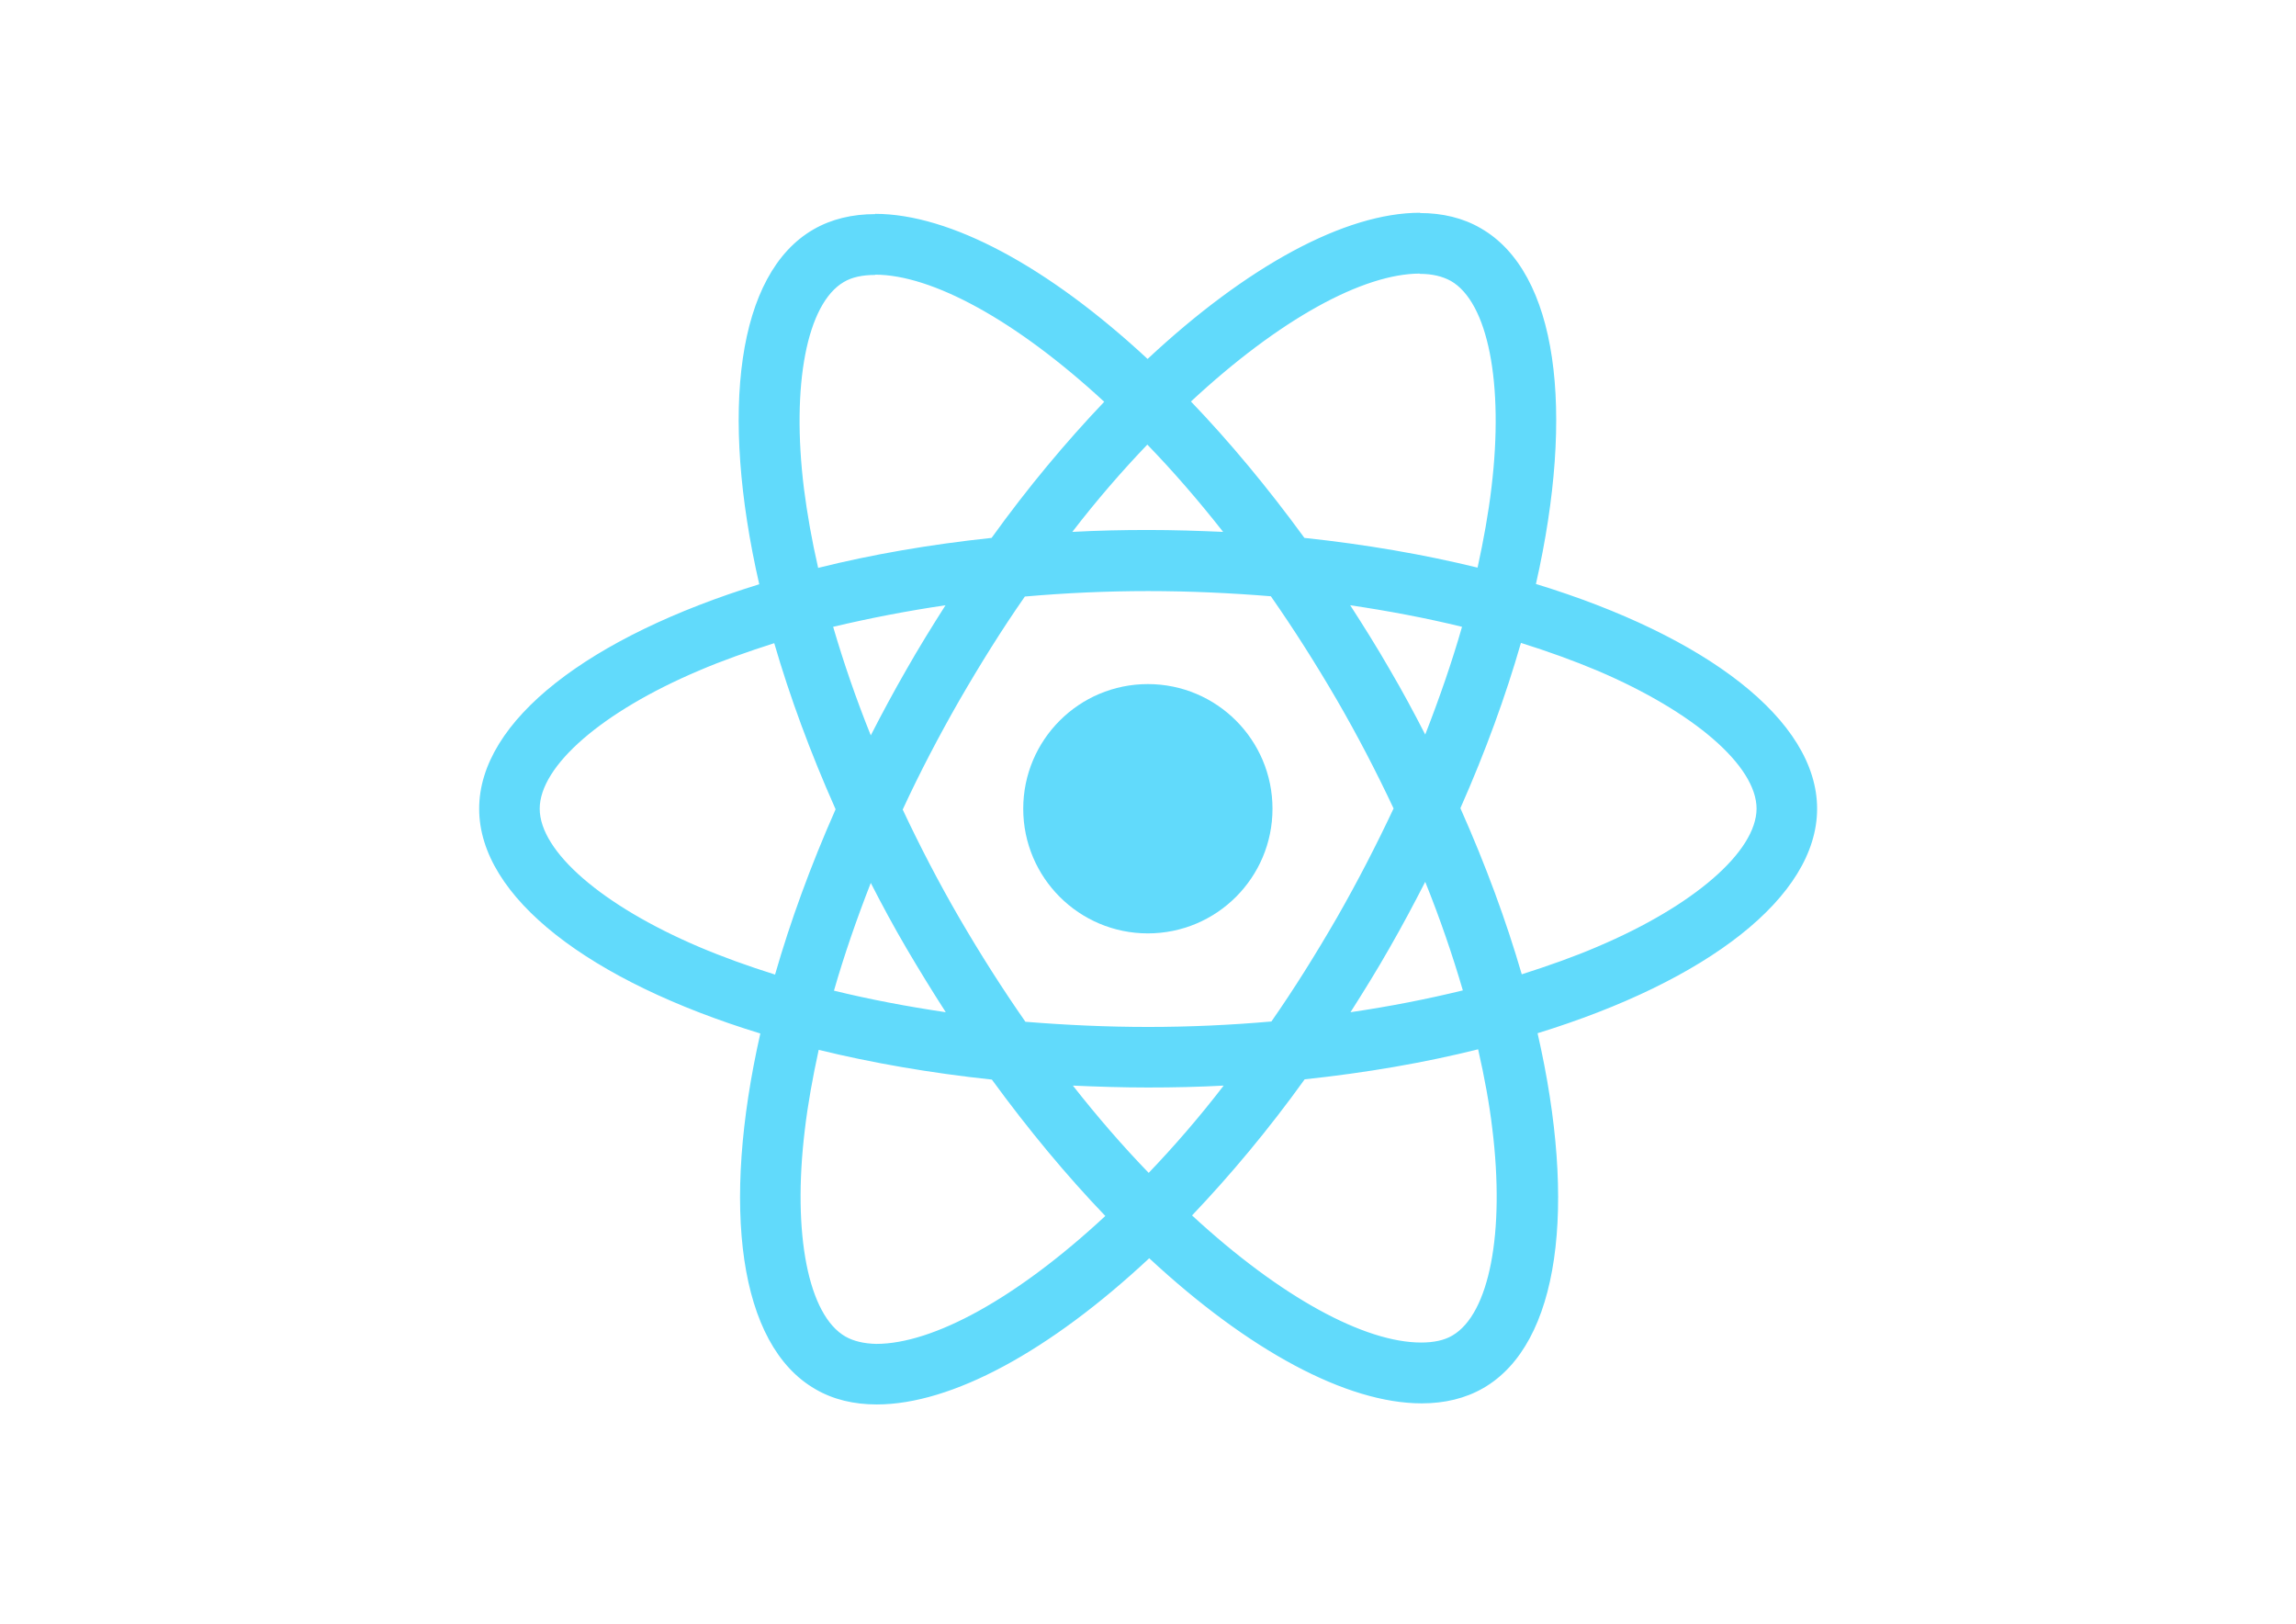
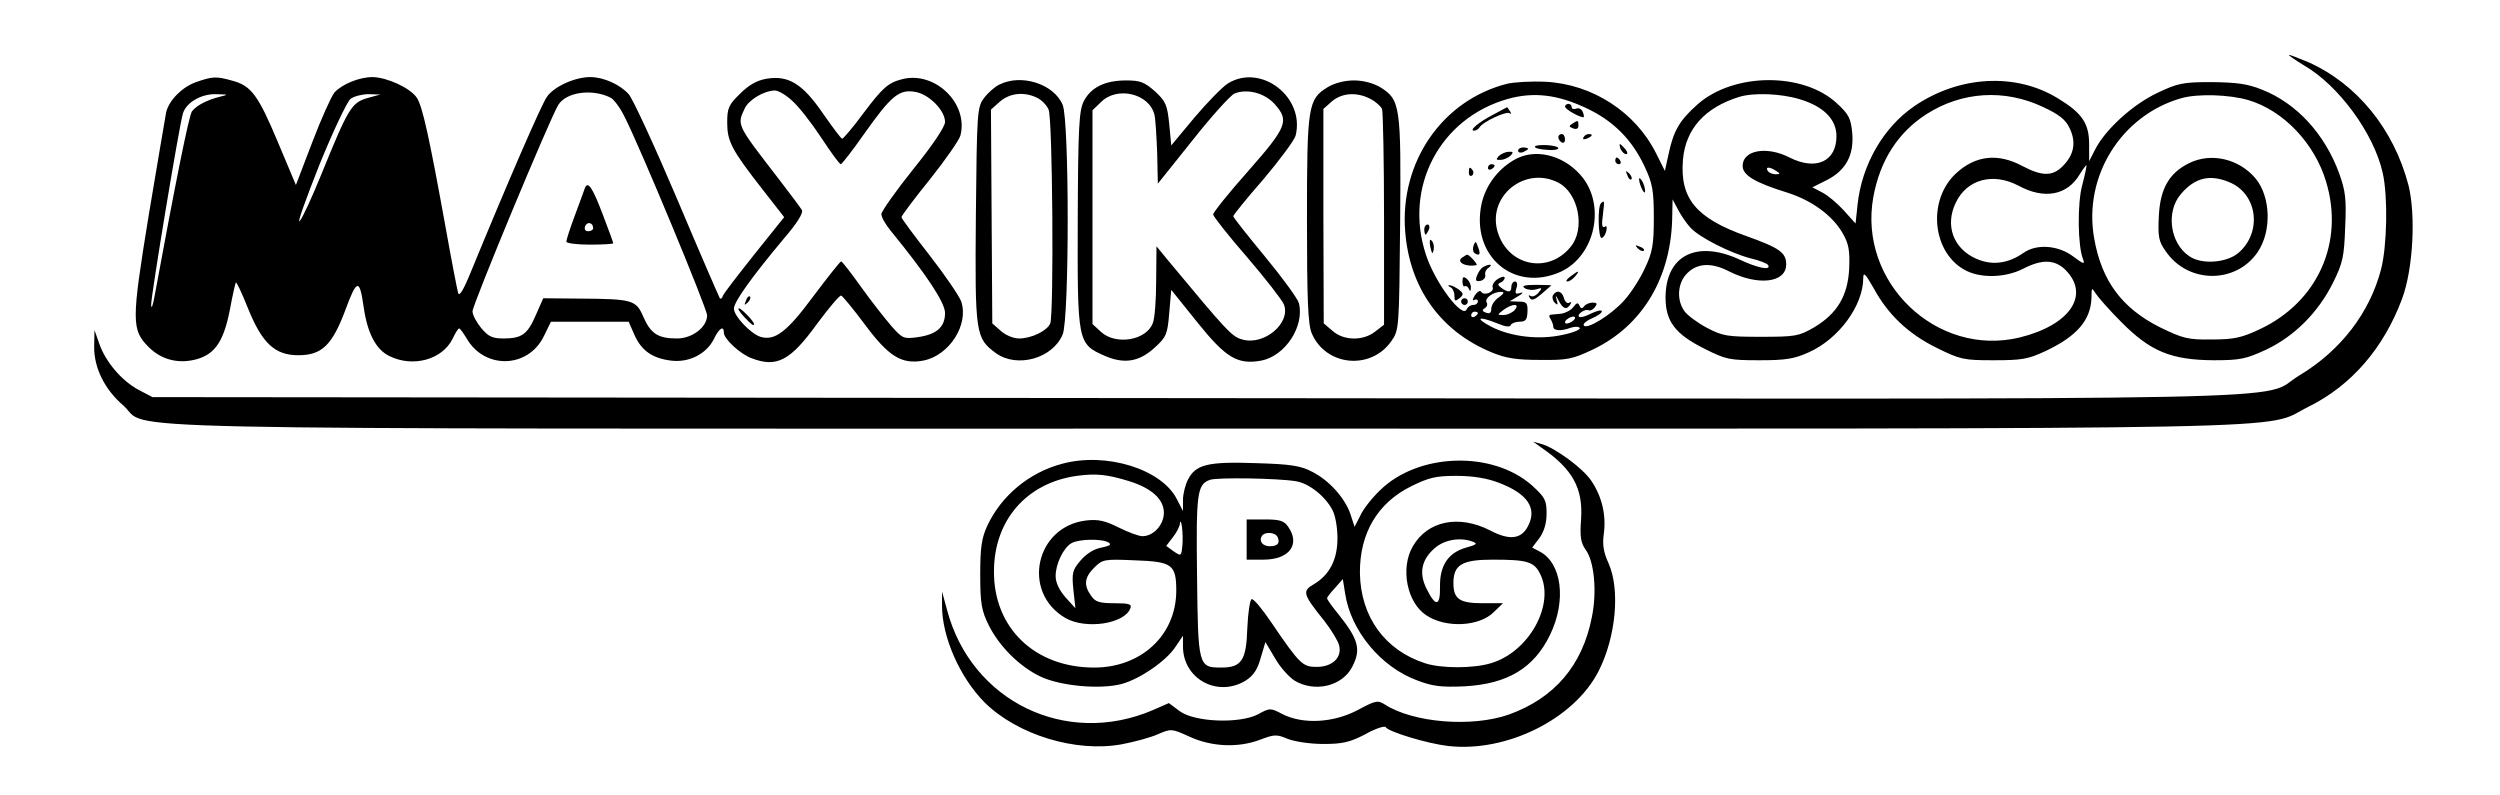
- <svg xmlns="http://www.w3.org/2000/svg" viewBox="0 0 841.9 595.3">
-   <g fill="#61DAFB">
-     <path d="M666.3 296.5c0-32.5-40.7-63.3-103.1-82.4 14.4-63.6 8-114.2-20.2-130.4-6.5-3.8-14.1-5.6-22.4-5.6v22.3c4.6 0 8.3.9 11.4 2.6 13.6 7.8 19.5 37.5 14.9 75.7-1.1 9.4-2.9 19.3-5.1 29.4-19.6-4.8-41-8.5-63.5-10.9-13.5-18.5-27.5-35.3-41.6-50 32.6-30.3 63.2-46.9 84-46.9V78c-27.5 0-63.5 19.6-99.9 53.6-36.4-33.8-72.4-53.2-99.9-53.2v22.3c20.7 0 51.4 16.5 84 46.6-14 14.7-28 31.4-41.3 49.9-22.6 2.4-44 6.1-63.6 11-2.3-10-4-19.7-5.2-29-4.7-38.2 1.1-67.9 14.6-75.8 3-1.8 6.9-2.6 11.5-2.6V78.5c-8.4 0-16 1.8-22.6 5.6-28.1 16.2-34.4 66.7-19.9 130.1-62.2 19.2-102.7 49.9-102.7 82.3 0 32.5 40.7 63.3 103.1 82.4-14.4 63.6-8 114.2 20.2 130.4 6.5 3.8 14.1 5.6 22.5 5.6 27.5 0 63.5-19.6 99.9-53.6 36.4 33.8 72.4 53.2 99.9 53.2 8.4 0 16-1.8 22.6-5.6 28.1-16.2 34.4-66.7 19.9-130.1 62-19.1 102.5-49.9 102.5-82.3zm-130.2-66.7c-3.7 12.9-8.3 26.2-13.5 39.5-4.1-8-8.4-16-13.1-24-4.6-8-9.5-15.8-14.4-23.4 14.2 2.1 27.9 4.7 41 7.9zm-45.8 106.5c-7.8 13.5-15.8 26.3-24.1 38.2-14.9 1.3-30 2-45.2 2-15.1 0-30.2-.7-45-1.9-8.3-11.9-16.4-24.6-24.2-38-7.6-13.1-14.5-26.4-20.8-39.8 6.2-13.4 13.2-26.8 20.7-39.9 7.8-13.5 15.8-26.3 24.1-38.2 14.9-1.3 30-2 45.2-2 15.1 0 30.2.7 45 1.9 8.3 11.9 16.4 24.6 24.2 38 7.6 13.1 14.5 26.4 20.8 39.8-6.3 13.4-13.2 26.8-20.7 39.9zm32.3-13c5.4 13.4 10 26.8 13.8 39.8-13.1 3.2-26.9 5.9-41.2 8 4.9-7.7 9.8-15.6 14.4-23.7 4.6-8 8.9-16.1 13-24.1zM421.2 430c-9.3-9.6-18.6-20.3-27.8-32 9 .4 18.2.7 27.5.7 9.4 0 18.7-.2 27.8-.7-9 11.7-18.3 22.4-27.5 32zm-74.4-58.9c-14.2-2.1-27.9-4.7-41-7.9 3.7-12.9 8.3-26.2 13.5-39.5 4.1 8 8.4 16 13.1 24 4.7 8 9.5 15.8 14.4 23.4zM420.7 163c9.3 9.6 18.6 20.3 27.8 32-9-.4-18.2-.7-27.5-.7-9.4 0-18.7.2-27.8.7 9-11.7 18.3-22.4 27.5-32zm-74 58.9c-4.9 7.7-9.8 15.6-14.4 23.7-4.6 8-8.9 16-13 24-5.4-13.4-10-26.8-13.8-39.8 13.1-3.1 26.9-5.8 41.2-7.9zm-90.5 125.2c-35.4-15.1-58.3-34.9-58.3-50.6 0-15.7 22.9-35.6 58.3-50.6 8.6-3.7 18-7 27.7-10.1 5.7 19.6 13.2 40 22.5 60.9-9.2 20.8-16.6 41.1-22.2 60.6-9.9-3.1-19.3-6.5-28-10.2zM310 490c-13.6-7.8-19.5-37.5-14.9-75.7 1.1-9.4 2.9-19.3 5.1-29.4 19.6 4.8 41 8.5 63.5 10.9 13.5 18.5 27.5 35.3 41.6 50-32.6 30.3-63.2 46.9-84 46.9-4.5-.1-8.3-1-11.3-2.7zm237.2-76.2c4.7 38.2-1.1 67.9-14.6 75.8-3 1.8-6.9 2.6-11.5 2.6-20.7 0-51.4-16.5-84-46.6 14-14.7 28-31.4 41.3-49.9 22.6-2.4 44-6.1 63.6-11 2.3 10.1 4.1 19.8 5.2 29.1zm38.5-66.7c-8.6 3.7-18 7-27.7 10.1-5.7-19.6-13.2-40-22.5-60.9 9.2-20.8 16.6-41.1 22.2-60.6 9.9 3.1 19.3 6.5 28.1 10.2 35.4 15.1 58.3 34.9 58.3 50.6-.1 15.7-23 35.6-58.4 50.6zM320.8 78.4z" />
-     <circle cx="420.9" cy="296.5" r="45.7" />
-     <path d="M520.5 78.1z" />
+ <svg xmlns="http://www.w3.org/2000/svg" version="1.0" width="746pt" height="237pt" viewBox="0 0 746 237" preserveAspectRatio="xMidYMid meet">
+   <g transform="translate(0,237) scale(0.1,-0.1)" fill="#000000" stroke="none">
+     <path d="M6830 2206 c0 -2 20 -16 45 -31 104 -60 209 -204 235 -321 16 -70 13 -219 -5 -288 -34 -130 -121 -243 -245 -317 -124 -76 163 -70 -3300 -67 l-3105 3 -42 22 c-50 27 -98 83 -117 138 l-14 40 -1 -48 c-1 -63 30 -128 87 -177 85 -75 -198 -69 3225 -69 3405 0 3154 -5 3295 65 128 63 225 175 280 323 33 89 41 249 19 338 -44 168 -154 303 -300 368 -32 13 -57 23 -57 21z" />
+     <path d="M585 2125 c-42 -15 -80 -54 -89 -89 -2 -12 -26 -150 -52 -307 -52 -319 -52 -343 0 -395 39 -39 92 -51 146 -35 53 16 78 55 96 147 8 43 16 79 18 81 2 2 18 -32 36 -77 42 -104 80 -140 150 -140 70 0 101 29 141 136 34 92 42 93 54 9 11 -79 37 -129 78 -148 70 -34 156 -10 187 51 8 17 17 32 20 32 3 0 12 -13 22 -29 53 -94 184 -91 231 6 l21 43 116 0 116 0 17 -39 c21 -47 53 -70 109 -77 54 -7 106 20 128 64 16 33 30 42 30 19 0 -18 49 -64 83 -76 75 -29 116 -7 196 104 35 47 67 85 71 83 5 -2 37 -41 72 -88 70 -94 109 -118 173 -106 78 15 137 108 113 177 -6 16 -48 78 -94 137 -46 59 -84 110 -84 114 0 4 38 55 85 113 47 59 88 118 91 131 24 95 -75 192 -173 168 -43 -11 -59 -25 -119 -105 -30 -41 -58 -73 -61 -73 -4 1 -29 35 -57 75 -61 89 -103 115 -169 104 -29 -5 -53 -19 -79 -45 -34 -33 -38 -43 -38 -86 0 -56 13 -81 106 -200 l64 -82 -89 -111 c-49 -62 -92 -117 -94 -124 -2 -7 -6 -10 -9 -7 -2 3 -60 136 -127 295 -68 160 -133 301 -145 314 -26 29 -75 51 -115 51 -46 0 -109 -29 -129 -59 -16 -22 -115 -250 -228 -525 -22 -54 -34 -72 -37 -60 -3 11 -20 98 -37 194 -49 270 -69 362 -86 388 -19 29 -88 61 -132 62 -40 0 -91 -21 -114 -46 -9 -11 -39 -77 -66 -148 l-49 -128 -53 126 c-59 141 -80 170 -136 185 -49 14 -60 13 -109 -4z m1238 -47 c9 -5 28 -30 41 -57 46 -90 246 -572 246 -592 0 -35 -44 -69 -90 -69 -56 0 -78 14 -100 64 -22 51 -31 54 -192 55 l-107 1 -22 -50 c-25 -58 -42 -70 -97 -70 -33 0 -45 6 -66 31 -14 17 -26 39 -26 50 0 20 232 578 256 616 24 39 103 49 157 21z m540 -8 c19 -16 58 -66 87 -110 29 -44 55 -80 59 -80 3 0 35 41 70 91 80 113 104 133 151 125 41 -6 90 -55 90 -90 0 -14 -36 -68 -95 -141 -52 -65 -95 -126 -95 -134 0 -9 13 -32 29 -51 106 -130 161 -213 161 -244 0 -42 -25 -64 -81 -72 -43 -6 -46 -4 -79 33 -19 22 -60 74 -90 116 -30 42 -57 77 -60 77 -3 0 -40 -47 -83 -104 -79 -107 -115 -134 -158 -121 -30 10 -79 62 -79 84 0 20 52 93 149 209 38 44 59 77 54 85 -4 7 -34 47 -67 90 -129 167 -127 163 -104 213 12 26 57 53 90 54 10 0 33 -13 51 -30z m-1708 11 c-36 -9 -68 -25 -82 -43 -9 -11 -50 -216 -112 -553 -5 -27 -9 -39 -10 -25 -1 24 84 537 95 572 10 32 54 58 98 57 39 -1 39 -1 11 -8z m440 -4 c-46 -14 -56 -30 -136 -227 -28 -69 -57 -132 -65 -140 -8 -8 19 67 59 168 41 101 83 189 93 197 11 8 35 14 54 14 l35 -1 -40 -11z" />
+     <path d="M1745 1808 c-2 -7 -16 -44 -30 -82 -14 -37 -25 -72 -25 -77 0 -5 32 -9 70 -9 39 0 70 2 70 4 0 2 -14 41 -31 85 -31 82 -45 103 -54 79z m25 -119 c0 -5 -7 -9 -15 -9 -9 0 -12 6 -9 15 6 15 24 11 24 -6z" />
+     <path d="M2226 1473 c-6 -14 -5 -15 5 -6 7 7 10 15 7 18 -3 3 -9 -2 -12 -12z" />
+     <path d="M2220 1425 c22 -24 30 -29 30 -22 0 8 -38 47 -45 47 -5 0 2 -11 15 -25z" />
+     <path d="M3664 2121 c-16 -10 -61 -56 -100 -102 l-69 -83 -6 64 c-6 57 -10 67 -42 97 -32 28 -44 33 -87 33 -63 0 -105 -21 -126 -62 -14 -28 -17 -76 -18 -352 -1 -369 -1 -372 81 -408 58 -25 103 -18 150 26 33 30 37 39 42 102 l6 69 78 -97 c85 -106 120 -127 191 -114 71 14 129 102 112 171 -3 13 -49 76 -101 139 -52 63 -95 117 -95 121 0 3 40 53 90 110 49 58 92 116 96 130 29 115 -103 217 -202 156z m139 -61 c45 -50 38 -68 -78 -200 -58 -65 -105 -124 -105 -130 0 -5 45 -63 101 -127 56 -65 105 -129 110 -141 22 -56 -59 -124 -124 -105 -31 8 -47 26 -219 233 l-37 45 -1 -102 c0 -56 -4 -113 -10 -127 -19 -52 -111 -67 -155 -26 l-25 23 0 319 0 319 25 24 c48 49 145 26 160 -38 3 -12 6 -63 8 -113 l2 -92 104 130 c56 71 113 134 125 139 37 15 89 2 119 -31z" />
+     <path d="M2981 2117 c-13 -6 -34 -25 -45 -40 -20 -27 -21 -41 -24 -350 -3 -355 -1 -366 60 -411 63 -45 169 -16 199 56 20 47 20 638 0 685 -26 63 -125 94 -190 60z m112 -38 c14 -6 30 -22 36 -36 12 -26 16 -608 5 -638 -9 -22 -56 -45 -93 -45 -17 0 -41 10 -55 23 l-25 22 -2 319 -2 319 27 24 c29 25 71 30 109 12z" />
+     <path d="M3962 2110 c-59 -36 -62 -56 -62 -395 0 -237 3 -313 14 -339 41 -98 175 -112 237 -25 24 34 24 35 27 351 3 352 1 371 -60 408 -20 12 -50 20 -78 20 -28 0 -58 -8 -78 -20z m127 -35 c16 -8 31 -22 35 -30 3 -9 6 -158 6 -330 l0 -314 -26 -20 c-36 -29 -95 -28 -128 2 l-26 22 -1 320 0 320 26 23 c30 25 74 28 114 7z" />
+     <path d="M4497 2120 c-193 -49 -320 -233 -304 -440 13 -169 105 -298 257 -361 43 -18 75 -23 145 -23 81 -1 97 2 158 31 149 71 236 217 237 402 l1 46 16 -30 c8 -16 25 -41 37 -54 26 -29 119 -76 180 -92 26 -6 49 -15 52 -20 10 -17 -31 -9 -84 16 -129 60 -222 13 -222 -113 0 -71 29 -109 115 -152 65 -33 76 -35 165 -35 79 0 104 4 148 24 89 40 162 139 162 222 0 19 7 11 31 -31 43 -79 103 -136 188 -178 71 -35 80 -37 170 -37 84 0 103 3 156 28 93 44 134 92 136 159 0 30 1 31 12 13 7 -11 41 -50 77 -86 87 -88 149 -113 275 -114 81 0 97 4 158 32 84 40 155 111 199 200 29 58 33 78 36 165 4 84 1 108 -18 161 -43 117 -126 208 -229 249 -44 18 -76 22 -151 23 -86 0 -101 -3 -162 -32 -74 -35 -154 -108 -185 -167 l-19 -37 0 50 c0 63 -21 94 -94 138 -126 77 -295 67 -428 -24 -92 -63 -156 -174 -169 -293 l-6 -57 -35 39 c-20 22 -49 46 -65 54 l-29 15 44 22 c56 29 81 74 75 141 -4 42 -10 55 -45 87 -100 94 -308 93 -416 -2 -54 -48 -72 -78 -87 -149 l-11 -50 -26 52 c-61 123 -190 207 -330 214 -42 2 -94 -1 -115 -6z m233 -71 c83 -38 140 -95 178 -177 23 -49 27 -70 27 -152 0 -81 -4 -103 -27 -151 -14 -31 -42 -74 -61 -95 -39 -44 -113 -89 -121 -75 -3 5 8 14 24 21 17 7 30 16 30 21 0 5 -14 2 -31 -6 -17 -9 -34 -14 -37 -10 -8 7 19 25 29 19 4 -2 12 2 18 9 8 11 7 14 -7 14 -9 0 -21 -5 -25 -11 -6 -8 -10 -7 -14 2 -4 10 -8 9 -18 -4 -6 -9 -23 -18 -36 -20 -13 -1 -28 -3 -32 -3 -5 -1 -5 -7 0 -13 4 -7 8 -17 8 -23 0 -12 23 -14 52 -3 12 4 25 4 27 -1 3 -4 -20 -14 -50 -20 -71 -16 -155 -6 -214 24 -51 27 -39 33 18 10 24 -10 38 -12 40 -5 2 5 14 10 26 10 19 0 23 6 24 30 1 26 -3 30 -26 30 l-27 1 25 15 c14 8 17 13 7 10 -15 -5 -17 -2 -12 14 4 11 2 20 -4 20 -6 0 -11 -7 -11 -15 0 -18 -9 -19 -30 -4 -11 8 -12 12 -2 16 6 2 12 9 12 14 0 5 -9 4 -20 -3 -11 -7 -18 -18 -16 -25 6 -14 -25 -27 -34 -14 -3 6 -11 1 -19 -10 -7 -12 -8 -18 -2 -14 6 3 11 1 11 -4 0 -6 -6 -11 -14 -11 -8 0 -16 -6 -19 -12 -11 -33 -95 78 -122 162 -67 202 42 408 245 465 76 21 146 13 230 -26z m640 25 c71 -21 110 -60 110 -110 0 -76 -61 -104 -140 -64 -68 35 -140 22 -140 -25 0 -28 37 -50 134 -80 72 -23 133 -67 164 -120 19 -33 22 -52 20 -106 -4 -82 -36 -135 -105 -176 -45 -26 -55 -28 -158 -28 -101 0 -114 2 -162 27 -28 15 -59 38 -67 50 -24 34 -20 85 9 113 30 30 72 32 123 6 88 -45 172 -35 172 20 0 35 -19 49 -120 85 -149 53 -198 112 -188 228 8 91 65 155 168 187 43 13 124 10 180 -7z m726 -23 c49 -23 68 -38 80 -64 20 -42 13 -79 -21 -113 -31 -31 -62 -30 -121 1 -73 39 -140 31 -198 -23 -84 -79 -71 -231 24 -286 46 -27 122 -26 177 2 56 29 94 28 126 -3 75 -75 14 -165 -136 -202 -248 -60 -483 165 -437 419 20 109 73 192 158 247 106 68 233 76 348 22z m614 20 c104 -31 197 -129 231 -243 55 -181 -25 -359 -197 -440 -55 -26 -78 -31 -144 -31 -71 -1 -86 3 -154 36 -114 57 -175 139 -197 266 -33 185 81 367 260 418 49 14 144 11 201 -6z m-496 -251 c-16 -56 -14 -186 2 -224 6 -16 1 -14 -30 9 -44 33 -108 38 -147 11 -47 -33 -95 -39 -142 -18 -68 30 -94 99 -61 167 33 70 111 91 187 51 77 -42 146 -29 183 34 10 16 19 28 20 27 1 -1 -4 -27 -12 -57z m-914 40 c13 -8 13 -10 -2 -10 -9 0 -20 5 -23 10 -8 13 5 13 25 0z m-827 -377 c-13 -8 -23 -24 -23 -34 0 -13 -5 -16 -16 -12 -11 4 -12 8 -4 13 7 4 10 12 6 18 -7 12 21 32 44 31 10 0 8 -5 -7 -16z m47 -38 c-7 -8 -22 -15 -33 -15 -20 0 -20 0 -1 15 27 20 51 20 34 0z m-110 -9 c0 -3 -4 -8 -10 -11 -5 -3 -10 -1 -10 4 0 6 5 11 10 11 6 0 10 -2 10 -4z m280 -26 c-8 -5 -17 -7 -19 -4 -3 3 1 9 9 14 8 5 17 7 19 4 3 -3 -1 -9 -9 -14z" />
+     <path d="M4670 2052 c0 -8 43 -32 55 -32 2 0 2 7 -2 16 -3 8 -12 13 -19 10 -8 -3 -14 -1 -14 4 0 6 -4 10 -10 10 -5 0 -10 -4 -10 -8z" />
+     <path d="M4456 2028 c-43 -22 -74 -48 -57 -48 5 0 13 5 16 10 10 17 82 50 90 42 5 -4 5 -1 1 6 -4 6 -8 12 -9 12 -1 -1 -20 -10 -41 -22z" />
+     <path d="M4692 2001 c-11 -7 -11 -9 2 -14 10 -4 16 -1 16 8 0 17 -1 17 -18 6z" />
+     <path d="M4650 1961 c0 -6 5 -13 10 -16 6 -3 10 1 10 9 0 9 -4 16 -10 16 -5 0 -10 -4 -10 -9z" />
+     <path d="M4725 1960 c-3 -6 1 -7 9 -4 18 7 21 14 7 14 -6 0 -13 -4 -16 -10z" />
+     <path d="M4580 1932 c0 -4 16 -8 35 -9 19 -2 35 0 35 5 0 4 -16 8 -35 9 -19 1 -35 -1 -35 -5z" />
+     <path d="M4836 1925 c4 -8 11 -15 16 -15 6 0 5 6 -2 15 -7 8 -14 15 -16 15 -2 0 -1 -7 2 -15z" />
+     <path d="M4530 1920 c0 -5 7 -7 15 -4 8 4 15 8 15 10 0 2 -7 4 -15 4 -8 0 -15 -4 -15 -10z" />
+     <path d="M4472 1904 c-9 -10 -7 -12 6 -11 10 0 24 7 30 13 9 10 7 12 -6 11 -10 0 -24 -7 -30 -13z" />
+     <path d="M4515 1891 c-48 -29 -82 -76 -94 -129 -33 -155 96 -266 236 -203 104 48 136 201 60 288 -55 63 -141 82 -202 44z m135 -66 c60 -31 81 -136 38 -190 -66 -84 -188 -60 -219 43 -32 107 82 198 181 147z" />
+     <path d="M4820 1890 c0 -5 5 -10 11 -10 5 0 7 5 4 10 -3 6 -8 10 -11 10 -2 0 -4 -4 -4 -10z" />
+     <path d="M4440 1869 c0 -5 5 -7 10 -4 6 3 10 8 10 11 0 2 -4 4 -10 4 -5 0 -10 -5 -10 -11z" />
+     <path d="M4383 1855 c0 -8 4 -12 9 -9 5 3 6 10 3 15 -9 13 -12 11 -12 -6z" />
+     <path d="M4856 1847 c3 -10 9 -15 12 -12 3 3 0 11 -7 18 -10 9 -11 8 -5 -6z" />
+     <path d="M4891 1835 c1 -19 18 -51 18 -35 0 8 -4 22 -9 30 -5 8 -9 11 -9 5z" />
+     <path d="M4777 1763 c-10 -10 -8 -103 2 -103 5 0 11 9 14 20 3 13 1 18 -5 13 -8 -4 -9 8 -5 35 5 44 5 46 -6 35z" />
+     <path d="M4250 1685 c0 -8 2 -15 4 -15 2 0 6 7 10 15 3 8 1 15 -4 15 -6 0 -10 -7 -10 -15z" />
+     <path d="M4268 1633 c5 -21 7 -23 10 -9 2 10 0 22 -6 28 -6 6 -7 0 -4 -19z" />
+     <path d="M4397 1637 c-3 -9 -2 -19 4 -23 15 -9 18 -2 9 20 -6 17 -7 18 -13 3z" />
+     <path d="M4887 1629 c7 -7 15 -10 18 -7 3 3 -2 9 -12 12 -14 6 -15 5 -6 -5z" />
+     <path d="M4364 1602 c-21 -13 9 -30 42 -23 5 1 -21 31 -28 31 -2 0 -8 -4 -14 -8z" />
+     <path d="M4424 1572 c-6 -4 -13 -15 -17 -25 -5 -14 -3 -18 11 -15 9 2 16 10 14 18 -2 7 3 17 10 21 7 5 9 9 3 9 -5 0 -15 -4 -21 -8z" />
+     <path d="M4686 1545 c-11 -8 -15 -15 -9 -15 6 0 16 7 23 15 16 19 11 19 -14 0z" />
+     <path d="M4364 1530 c0 -10 3 -17 7 -14 4 2 10 -2 12 -8 4 -9 6 -7 6 3 1 9 -5 21 -12 27 -10 8 -13 6 -13 -8z" />
+     <path d="M4328 1513 c6 -2 12 -14 12 -25 0 -17 2 -18 15 -8 13 11 13 14 -2 26 -10 7 -22 13 -28 13 -5 0 -4 -3 3 -6z" />
+     <path d="M4550 1510 c8 -5 24 -7 35 -3 17 5 18 4 6 -10 -7 -9 -18 -14 -24 -10 -6 4 -7 1 -2 -6 5 -9 14 -6 34 11 14 13 28 24 30 26 2 1 -18 2 -45 2 -35 0 -45 -3 -34 -10z" />
+     <path d="M4634 1489 c-3 -6 -1 -16 5 -22 9 -9 11 -7 6 8 -4 16 -3 15 6 -2 13 -25 24 -29 35 -11 4 6 3 8 -3 5 -6 -4 -13 2 -16 13 -6 22 -22 26 -33 9z" />
+     <path d="M4360 1470 c0 -5 5 -10 10 -10 6 0 10 5 10 10 0 6 -4 10 -10 10 -5 0 -10 -4 -10 -10z" />
+     <path d="M6532 1883 c-59 -29 -86 -76 -90 -157 -3 -61 -1 -76 20 -105 66 -98 210 -99 275 -3 42 62 39 164 -6 219 -49 59 -133 79 -199 46z m121 -57 c84 -35 98 -150 26 -211 -36 -30 -111 -35 -147 -9 -57 39 -69 132 -25 184 42 50 87 61 146 36z" />
+     <path d="M4600 1034 c93 -64 124 -121 118 -213 -4 -53 -1 -71 14 -92 25 -34 34 -124 18 -201 -28 -143 -111 -241 -247 -290 -110 -39 -286 -25 -371 30 -21 13 -27 12 -81 -17 -72 -38 -163 -43 -224 -12 -36 19 -38 19 -74 -1 -56 -28 -188 -23 -233 10 l-32 24 -48 -21 c-259 -111 -542 26 -614 299 l-15 55 0 -40 c-1 -94 53 -217 128 -292 98 -96 271 -149 408 -124 37 7 86 20 108 30 40 17 41 17 94 -7 67 -31 147 -34 212 -9 42 16 49 16 82 2 21 -8 66 -15 106 -15 57 0 79 5 125 29 30 17 58 26 61 21 9 -14 125 -49 186 -56 174 -20 376 80 449 223 52 102 65 243 30 322 -15 33 -19 55 -14 90 7 55 -6 110 -38 157 -25 37 -108 98 -148 109 l-25 7 25 -18z" />
+     <path d="M3169 986 c-98 -26 -181 -95 -223 -185 -17 -37 -21 -65 -21 -146 0 -86 4 -107 25 -150 32 -64 92 -124 155 -154 59 -28 178 -39 242 -22 55 15 132 68 160 110 l23 34 0 -32 c0 -97 103 -153 187 -102 23 15 35 32 45 68 l14 47 28 -47 c15 -27 42 -57 59 -68 60 -36 142 -17 172 41 27 52 19 82 -41 157 -19 23 -34 44 -34 48 0 3 11 17 24 31 l23 26 7 -44 c17 -110 106 -218 214 -258 47 -18 72 -21 142 -18 128 7 207 54 255 153 50 102 36 216 -32 250 l-21 11 22 29 c14 20 21 44 21 73 0 40 -5 48 -43 83 -118 105 -340 98 -454 -14 -24 -23 -51 -57 -59 -76 l-17 -33 -12 37 c-16 48 -63 101 -114 127 -34 18 -63 23 -169 26 -143 5 -179 -4 -202 -49 -8 -15 -15 -43 -15 -61 l0 -33 -18 35 c-45 90 -211 142 -343 106z m201 -52 c67 -21 103 -54 103 -94 0 -36 -31 -70 -64 -70 -11 0 -43 12 -71 26 -40 20 -61 25 -96 21 -152 -17 -195 -214 -63 -291 60 -35 177 -18 194 29 5 12 -3 15 -48 15 -44 0 -57 4 -69 22 -23 32 -20 55 9 84 25 25 30 26 121 22 112 -4 124 -12 124 -92 -1 -132 -105 -228 -245 -228 -177 0 -300 118 -299 287 0 152 97 264 247 285 59 8 92 4 157 -16z m497 0 c39 -6 88 -45 109 -86 9 -16 15 -54 15 -84 0 -63 -23 -109 -70 -137 -36 -21 -34 -29 31 -110 21 -27 41 -60 44 -73 9 -36 -20 -64 -67 -64 -42 0 -50 7 -137 135 -26 38 -51 69 -57 67 -5 -1 -11 -40 -13 -86 -3 -97 -17 -118 -78 -118 -68 0 -69 4 -72 272 -3 248 0 274 38 288 20 8 204 5 257 -4z m604 -4 c88 -33 117 -77 88 -131 -20 -38 -55 -42 -112 -12 -94 48 -187 29 -231 -47 -38 -65 -18 -168 40 -206 58 -39 159 -34 202 10 l27 26 -62 0 c-68 0 -86 13 -86 60 0 55 26 70 117 70 103 0 123 -6 141 -41 47 -90 -31 -234 -146 -268 -52 -16 -149 -16 -197 0 -120 39 -192 139 -194 269 -1 118 52 209 153 259 53 26 73 31 135 31 49 0 91 -7 125 -20z m-943 -190 c-3 -30 -4 -30 -26 -15 l-22 16 20 26 c11 14 21 33 21 42 1 9 4 4 6 -11 2 -15 3 -41 1 -58z m-220 11 c10 -6 3 -10 -21 -15 -23 -4 -46 -19 -63 -39 -24 -28 -26 -37 -21 -87 l6 -55 -30 33 c-18 21 -29 43 -29 63 0 36 23 84 47 98 22 13 93 14 111 2z m1088 2 c14 -5 9 -9 -21 -17 -53 -15 -79 -53 -78 -116 1 -60 -13 -62 -40 -7 -24 47 -15 88 25 122 29 25 77 33 114 18z" />
+     <path d="M3720 760 l0 -60 50 0 c77 0 111 45 74 98 -12 18 -25 22 -70 22 l-54 0 0 -60z m93 6 c7 -17 -1 -26 -24 -26 -21 0 -33 15 -24 30 9 15 42 12 48 -4z" />
  </g>
</svg>
